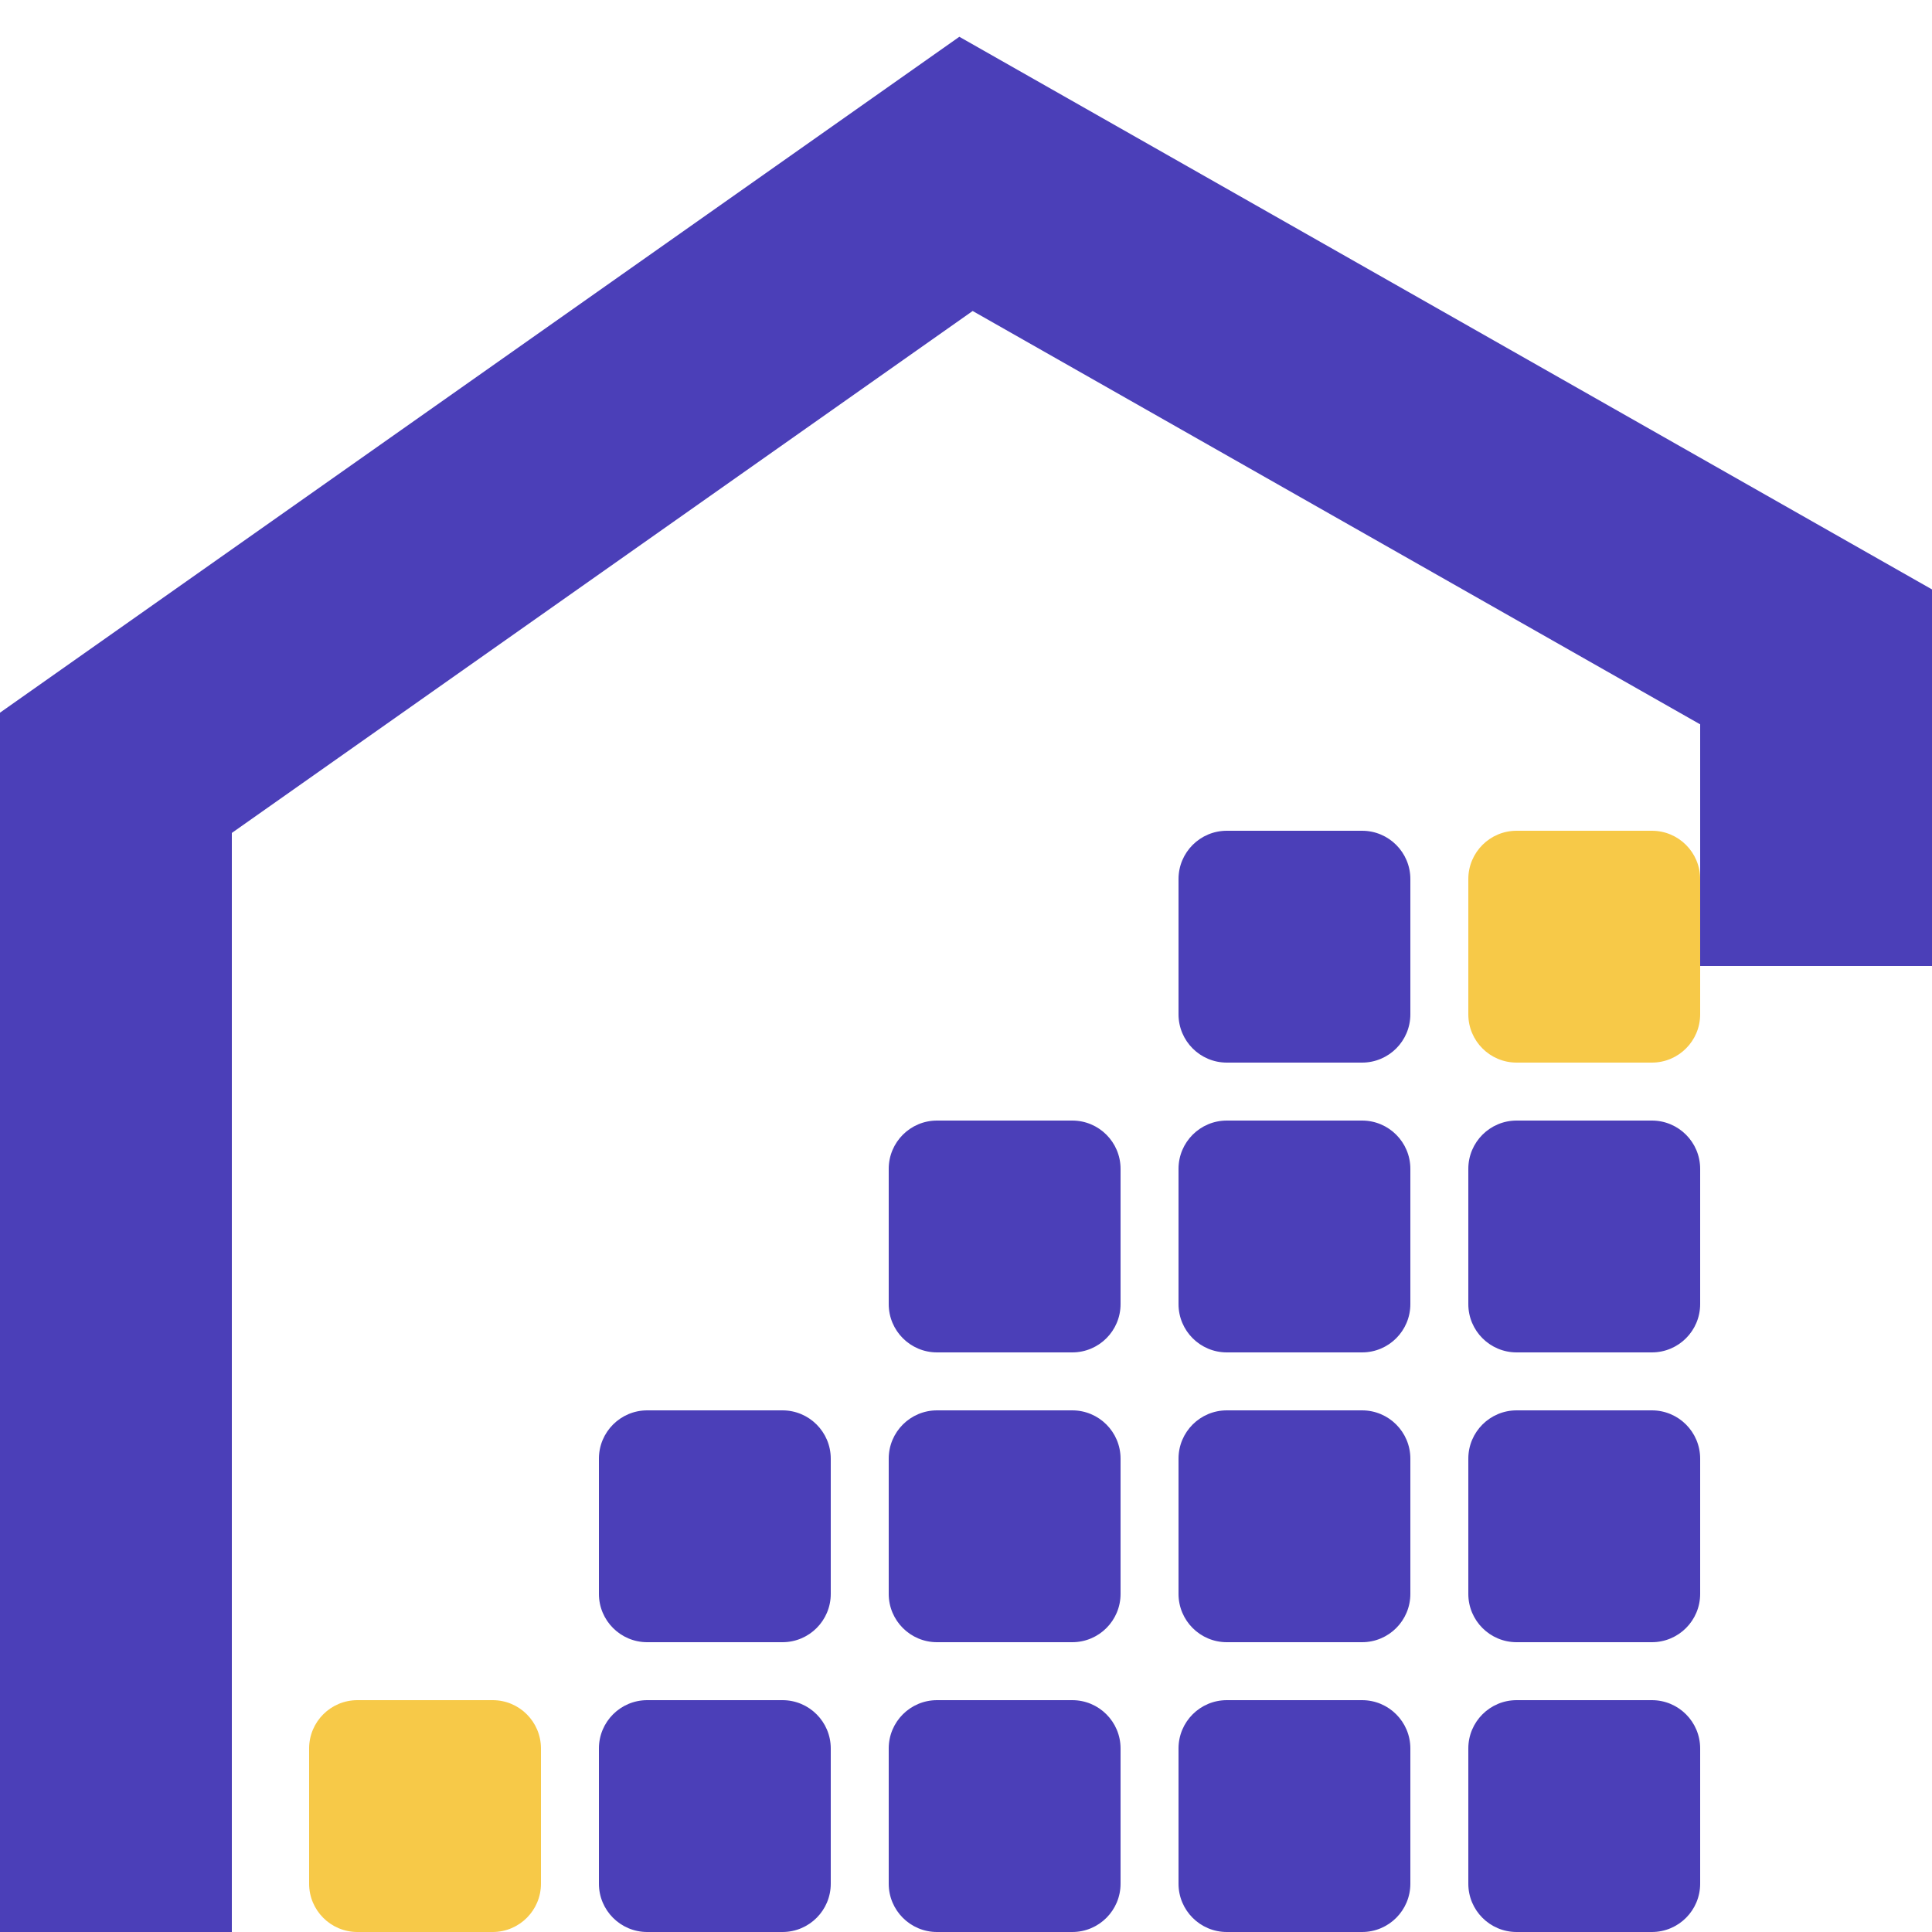
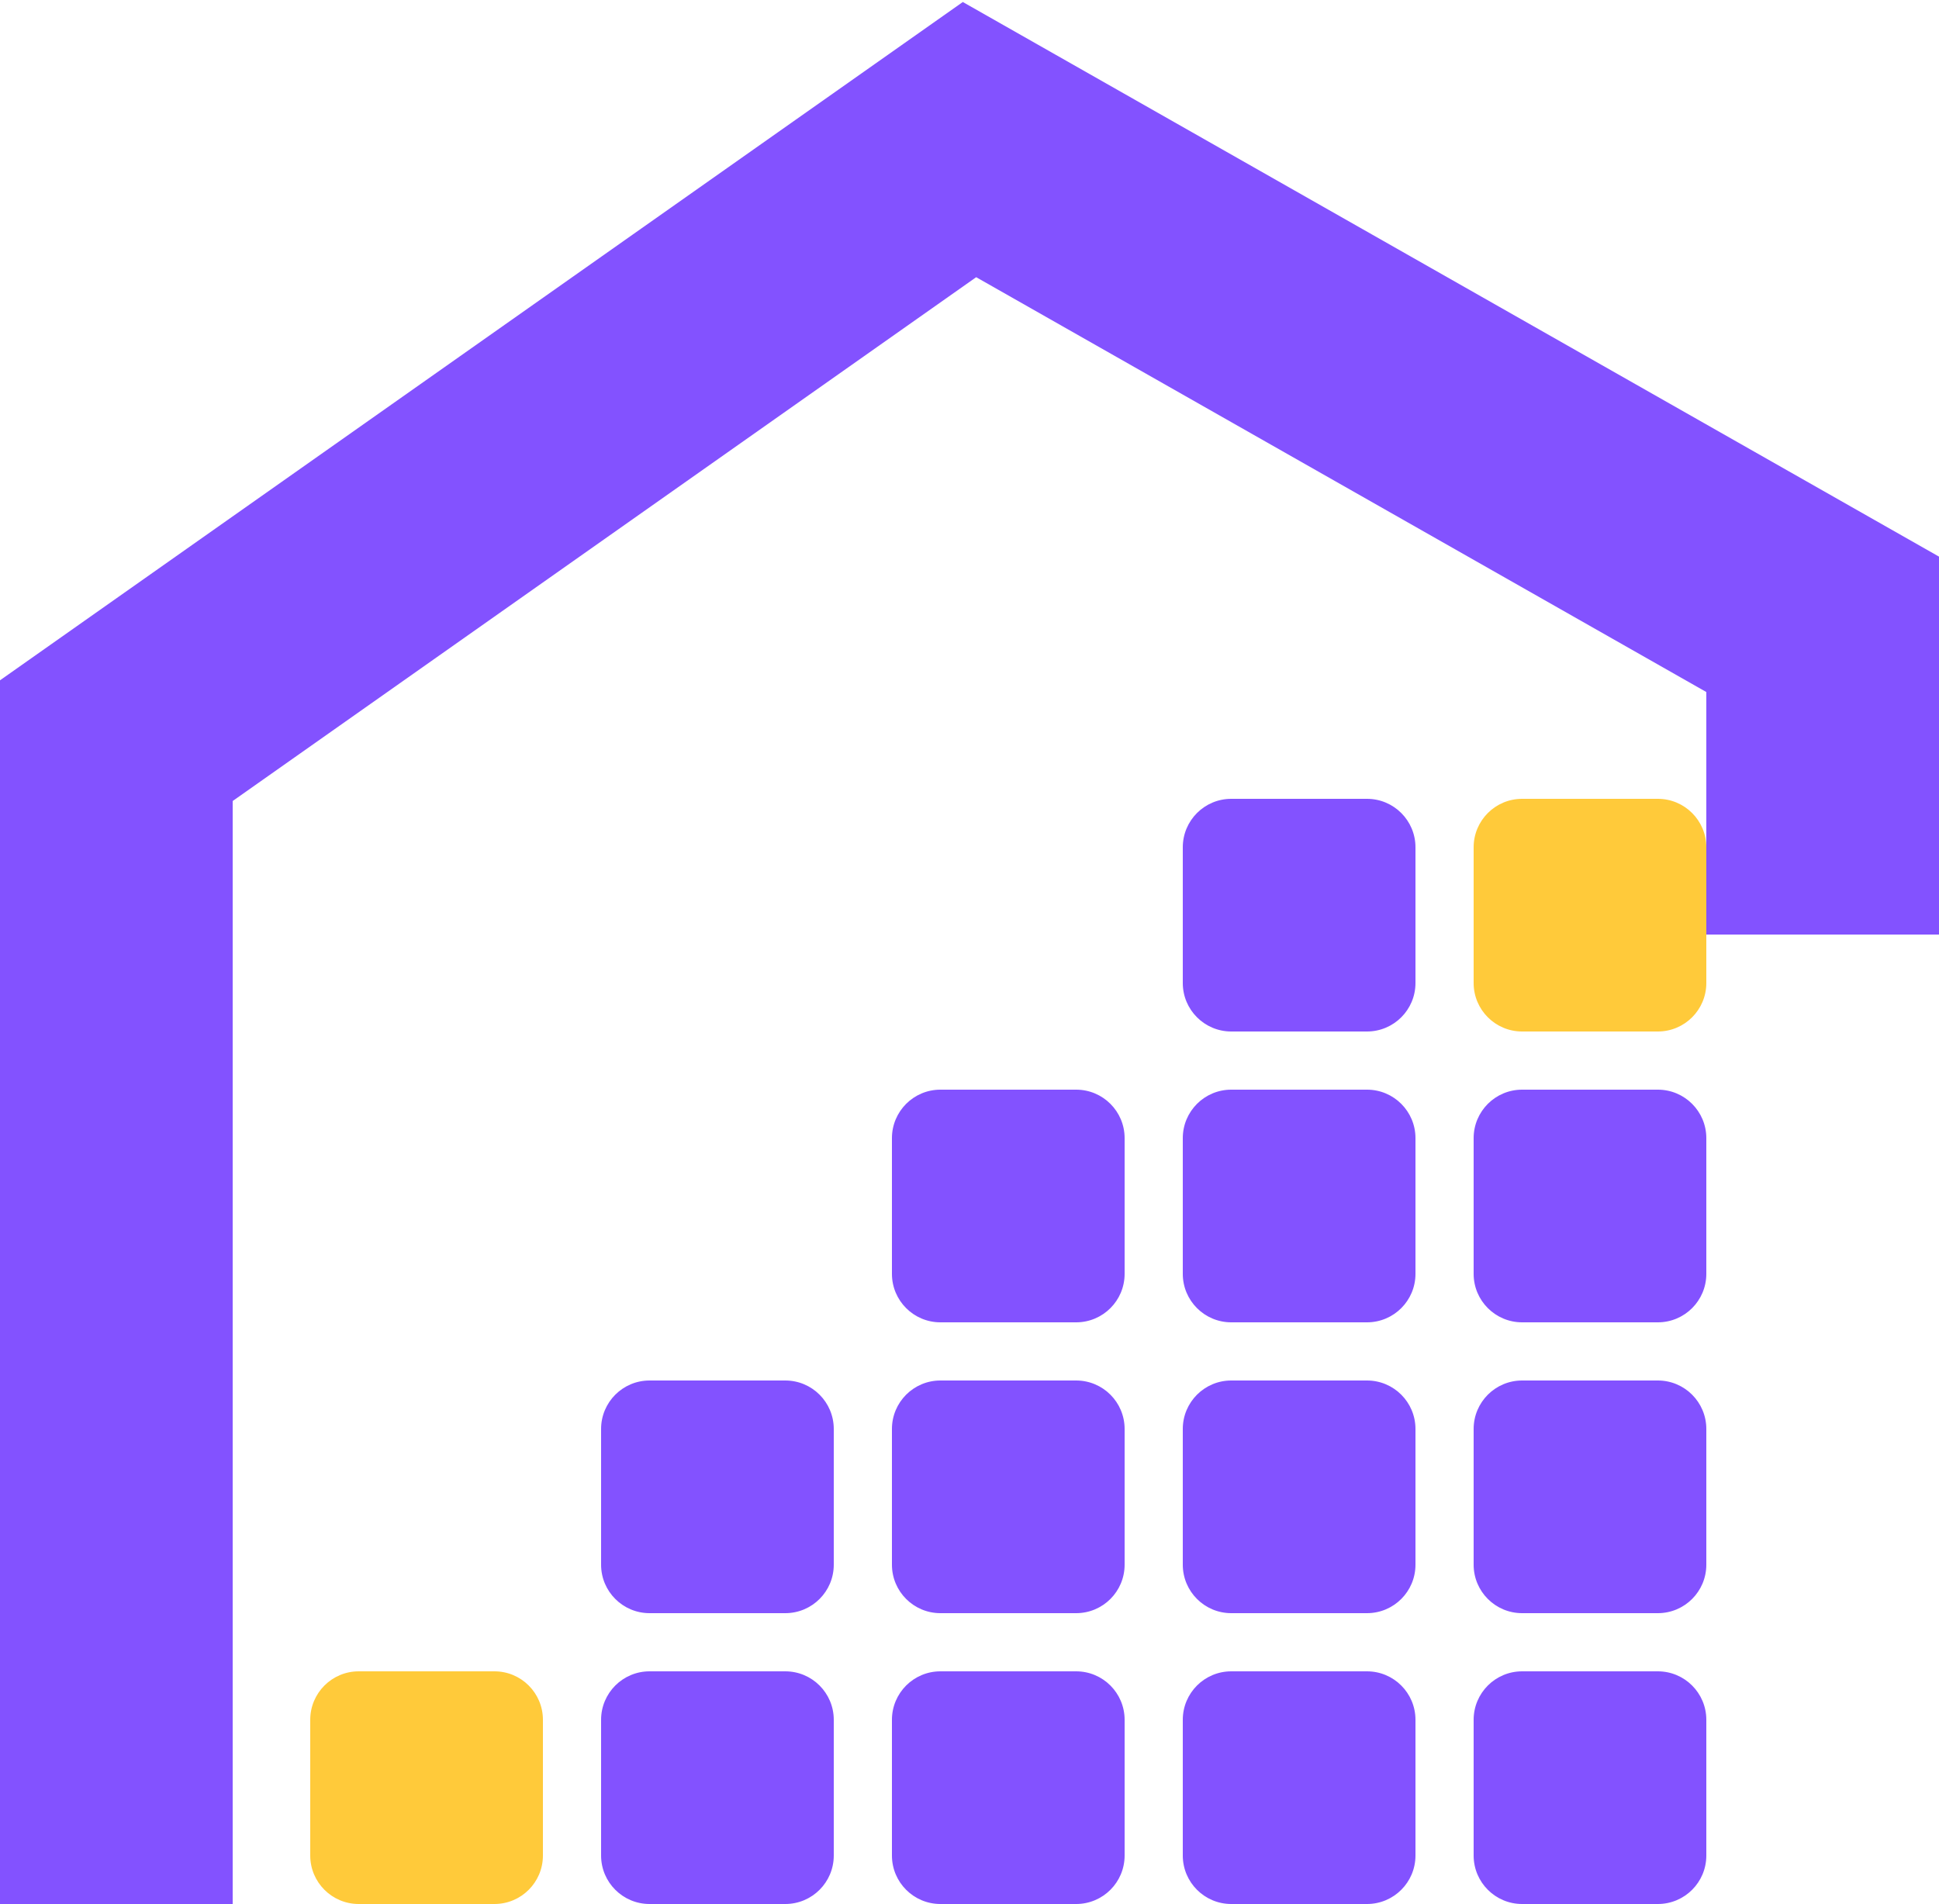
- <svg xmlns="http://www.w3.org/2000/svg" viewBox="0 0 100 100" role="img" aria-labelledby="t">
-   <path d="M6 100V40L50 9L94 34V50" fill="none" stroke="#4b3fb8" stroke-width="12" stroke-linejoin="miter" stroke-miterlimit="4" />
-   <rect x="16" y="88" width="12" height="12" rx="2.5" fill="#f7c948" />
-   <rect x="31" y="88" width="12" height="12" rx="2.5" fill="#4b3fb8" />
-   <rect x="31" y="73" width="12" height="12" rx="2.5" fill="#4b3fb8" />
-   <rect x="46" y="88" width="12" height="12" rx="2.5" fill="#4b3fb8" />
-   <rect x="46" y="73" width="12" height="12" rx="2.5" fill="#4b3fb8" />
-   <rect x="46" y="58" width="12" height="12" rx="2.5" fill="#4b3fb8" />
-   <rect x="61" y="88" width="12" height="12" rx="2.5" fill="#4b3fb8" />
-   <rect x="61" y="73" width="12" height="12" rx="2.5" fill="#4b3fb8" />
-   <rect x="61" y="58" width="12" height="12" rx="2.5" fill="#4b3fb8" />
-   <rect x="61" y="43" width="12" height="12" rx="2.5" fill="#4b3fb8" />
-   <rect x="76" y="88" width="12" height="12" rx="2.5" fill="#4b3fb8" />
-   <rect x="76" y="73" width="12" height="12" rx="2.5" fill="#4b3fb8" />
-   <rect x="76" y="58" width="12" height="12" rx="2.5" fill="#4b3fb8" />
-   <rect x="76" y="43" width="12" height="12" rx="2.5" fill="#f7c948" />
+ <svg xmlns="http://www.w3.org/2000/svg" viewBox="0 1.8 100 98.2" role="img" aria-labelledby="t">
+   <path d="M6 100V40L50 9L94 34V50" fill="none" stroke="#8352ff" stroke-width="12" stroke-linejoin="miter" stroke-miterlimit="4" />
+   <rect x="16" y="88" width="12" height="12" rx="2.5" fill="#ffca3a" />
+   <rect x="31" y="88" width="12" height="12" rx="2.5" fill="#8352ff" />
+   <rect x="31" y="73" width="12" height="12" rx="2.5" fill="#8352ff" />
+   <rect x="46" y="88" width="12" height="12" rx="2.5" fill="#8352ff" />
+   <rect x="46" y="73" width="12" height="12" rx="2.5" fill="#8352ff" />
+   <rect x="46" y="58" width="12" height="12" rx="2.5" fill="#8352ff" />
+   <rect x="61" y="88" width="12" height="12" rx="2.5" fill="#8352ff" />
+   <rect x="61" y="73" width="12" height="12" rx="2.5" fill="#8352ff" />
+   <rect x="61" y="58" width="12" height="12" rx="2.5" fill="#8352ff" />
+   <rect x="61" y="43" width="12" height="12" rx="2.5" fill="#8352ff" />
+   <rect x="76" y="88" width="12" height="12" rx="2.5" fill="#8352ff" />
+   <rect x="76" y="73" width="12" height="12" rx="2.5" fill="#8352ff" />
+   <rect x="76" y="58" width="12" height="12" rx="2.5" fill="#8352ff" />
+   <rect x="76" y="43" width="12" height="12" rx="2.5" fill="#ffca3a" />
</svg>
